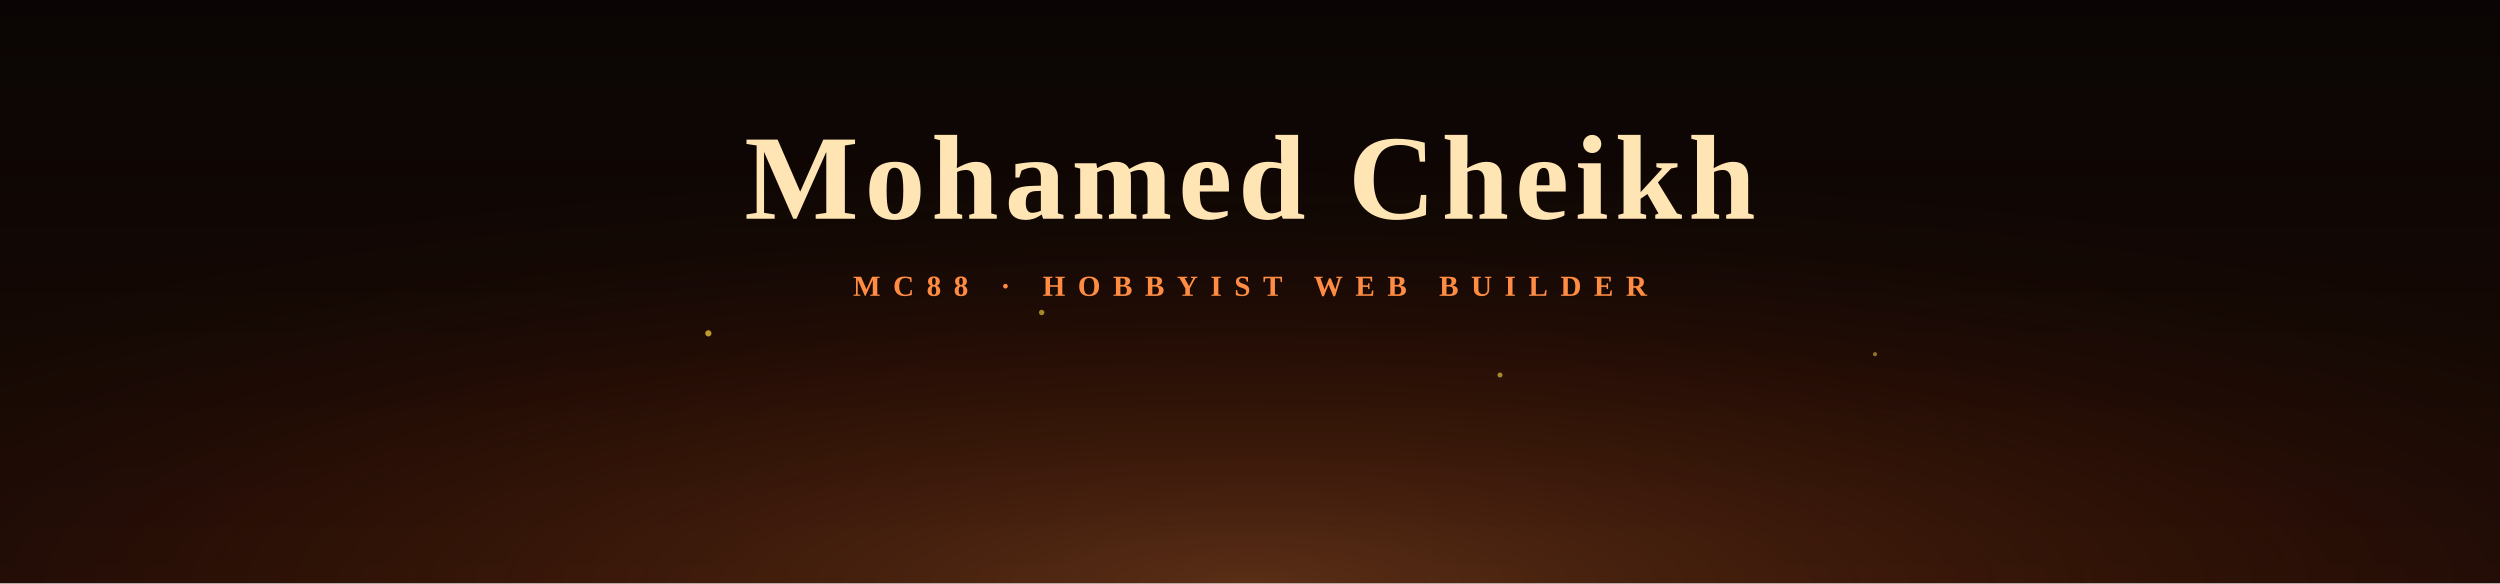
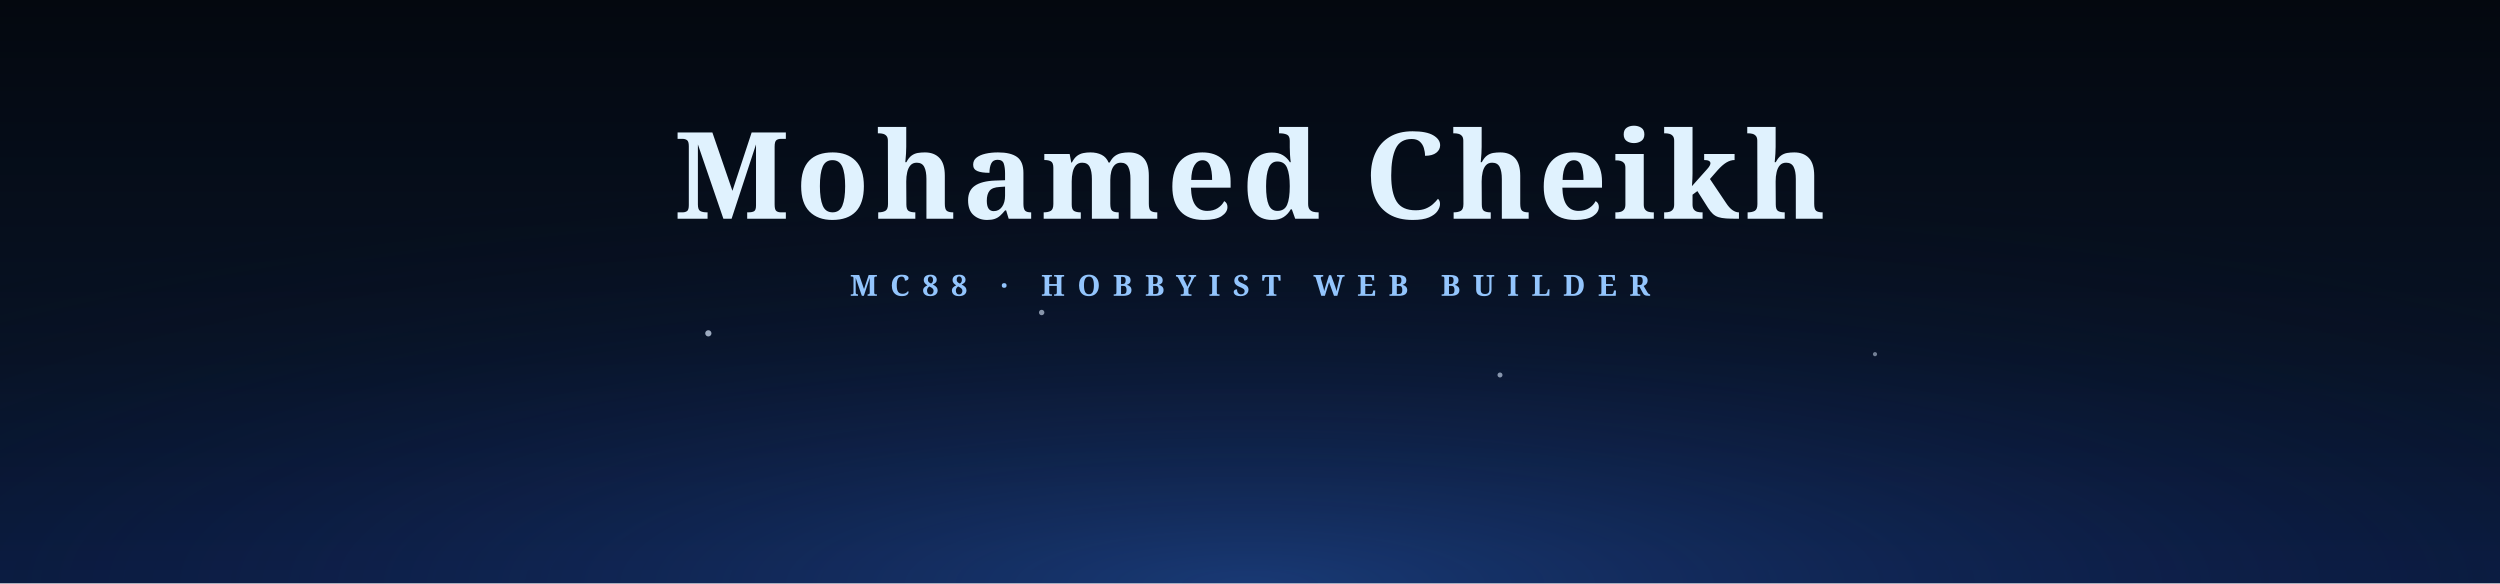
<svg xmlns="http://www.w3.org/2000/svg" viewBox="0 0 1200 280" preserveAspectRatio="xMidYMid slice">
  <defs>
    <linearGradient id="bg" x1="0" y1="0" x2="0" y2="1">
-       <stop offset="0%" stop-color="#0a0504" />
-       <stop offset="60%" stop-color="#140804" />
-       <stop offset="100%" stop-color="#1a0a05" />
+       <stop offset="0%" stop-color="#04080f" />
+       <stop offset="60%" stop-color="#071224" />
+       <stop offset="100%" stop-color="#0a1a3d" />
    </linearGradient>
    <linearGradient id="deep" x1="0" y1="1" x2="0" y2="0">
-       <stop offset="0%" stop-color="#3d1206" />
-       <stop offset="50%" stop-color="#7a2808" />
-       <stop offset="100%" stop-color="#b3400d" />
+       <stop offset="0%" stop-color="#0a1a3d" />
+       <stop offset="50%" stop-color="#1e3a8a" />
+       <stop offset="100%" stop-color="#2d5bd1" />
    </linearGradient>
    <linearGradient id="mid" x1="0" y1="1" x2="0" y2="0">
-       <stop offset="0%" stop-color="#b3400d" />
-       <stop offset="50%" stop-color="#e8631c" />
-       <stop offset="100%" stop-color="#ff8c42" />
+       <stop offset="0%" stop-color="#2d5bd1" />
+       <stop offset="50%" stop-color="#3b82f6" />
+       <stop offset="100%" stop-color="#60a5fa" />
    </linearGradient>
    <linearGradient id="hot" x1="0" y1="1" x2="0" y2="0">
-       <stop offset="0%" stop-color="#ff8c42" />
-       <stop offset="60%" stop-color="#ffb866" />
-       <stop offset="100%" stop-color="#ffd93d" />
+       <stop offset="0%" stop-color="#60a5fa" />
+       <stop offset="60%" stop-color="#93c5fd" />
+       <stop offset="100%" stop-color="#dbeafe" />
    </linearGradient>
    <radialGradient id="glow" cx="50%" cy="100%" r="75%">
-       <stop offset="0%" stop-color="#ff8c42" stop-opacity="0.28" />
-       <stop offset="55%" stop-color="#c1440e" stop-opacity="0.10" />
-       <stop offset="100%" stop-color="#0a0504" stop-opacity="0" />
+       <stop offset="0%" stop-color="#3b82f6" stop-opacity="0.30" />
+       <stop offset="55%" stop-color="#1e3a8a" stop-opacity="0.12" />
+       <stop offset="100%" stop-color="#04080f" stop-opacity="0" />
    </radialGradient>
  </defs>
  <rect width="1200" height="280" fill="url(#bg)" />
  <rect width="1200" height="280" fill="url(#glow)" />
  <path fill="url(#deep)" opacity="0.9">
    <animate attributeName="d" values="         M0,280 L0,190 Q80,150 160,180 Q240,210 320,165 Q400,120 480,155 Q560,190 640,140 Q720,90 800,140 Q880,190 960,135 Q1040,80 1120,125 Q1170,155 1200,140 L1200,280 Z;         M0,280 L0,200 Q80,160 160,190 Q240,220 320,175 Q400,130 480,165 Q560,200 640,150 Q720,100 800,150 Q880,200 960,145 Q1040,90 1120,135 Q1170,165 1200,150 L1200,280 Z;         M0,280 L0,190 Q80,150 160,180 Q240,210 320,165 Q400,120 480,155 Q560,190 640,140 Q720,90 800,140 Q880,190 960,135 Q1040,80 1120,125 Q1170,155 1200,140 L1200,280 Z" dur="6s" repeatCount="indefinite" />
  </path>
  <path fill="url(#mid)" opacity="0.95">
    <animate attributeName="d" values="         M0,280 L0,215 Q100,190 200,205 Q300,220 400,185 Q500,150 600,175 Q700,200 800,165 Q900,130 1000,155 Q1100,180 1200,165 L1200,280 Z;         M0,280 L0,225 Q100,200 200,215 Q300,230 400,195 Q500,160 600,185 Q700,210 800,175 Q900,140 1000,165 Q1100,190 1200,175 L1200,280 Z;         M0,280 L0,215 Q100,190 200,205 Q300,220 400,185 Q500,150 600,175 Q700,200 800,165 Q900,130 1000,155 Q1100,180 1200,165 L1200,280 Z" dur="4.5s" repeatCount="indefinite" />
  </path>
  <path fill="url(#hot)" opacity="0.85">
    <animate attributeName="d" values="         M200,280 Q280,215 360,240 Q440,265 520,225 Q600,185 680,215 Q760,245 840,205 Q920,165 1000,195 L1000,280 Z;         M200,280 Q280,225 360,250 Q440,275 520,235 Q600,195 680,225 Q760,255 840,215 Q920,175 1000,205 L1000,280 Z;         M200,280 Q280,215 360,240 Q440,265 520,225 Q600,185 680,215 Q760,245 840,205 Q920,165 1000,195 L1000,280 Z" dur="3.8s" repeatCount="indefinite" />
  </path>
-   <g fill="#ffd93d">
+   <g fill="#dbeafe">
    <circle cx="340" cy="160" r="1.5" opacity="0.7">
      <animate attributeName="cy" values="160;120;90" dur="4s" repeatCount="indefinite" />
      <animate attributeName="opacity" values="0.7;0.4;0" dur="4s" repeatCount="indefinite" />
    </circle>
    <circle cx="720" cy="180" r="1.2" opacity="0.6">
      <animate attributeName="cy" values="180;140;110" dur="5s" repeatCount="indefinite" />
      <animate attributeName="opacity" values="0.6;0.3;0" dur="5s" repeatCount="indefinite" />
    </circle>
    <circle cx="900" cy="170" r="1" opacity="0.5">
      <animate attributeName="cy" values="170;130;95" dur="4.5s" repeatCount="indefinite" />
      <animate attributeName="opacity" values="0.5;0.3;0" dur="4.5s" repeatCount="indefinite" />
    </circle>
    <circle cx="500" cy="150" r="1.3" opacity="0.6">
      <animate attributeName="cy" values="150;110;80" dur="5.5s" repeatCount="indefinite" />
      <animate attributeName="opacity" values="0.6;0.35;0" dur="5.5s" repeatCount="indefinite" />
    </circle>
  </g>
-   <text x="600" y="105" text-anchor="middle" font-family="Cinzel, 'Trajan Pro', Georgia, 'Times New Roman', serif" font-size="58" font-weight="700" fill="#ffe5b4" letter-spacing="3">
+   <text x="600" y="105" text-anchor="middle" font-family="Cinzel, Georgia, serif" font-size="58" font-weight="700" fill="#e0f2fe" letter-spacing="3">
    Mohamed Cheikh
  </text>
-   <text x="600" y="142" text-anchor="middle" font-family="Cinzel, 'Trajan Pro', Georgia, 'Times New Roman', serif" font-size="14" font-weight="600" fill="#ff8c42" letter-spacing="6">
+   <text x="600" y="142" text-anchor="middle" font-family="Cinzel, Georgia, serif" font-size="14" font-weight="600" fill="#93c5fd" letter-spacing="6">
    MC88 · HOBBYIST WEB BUILDER
  </text>
</svg>
